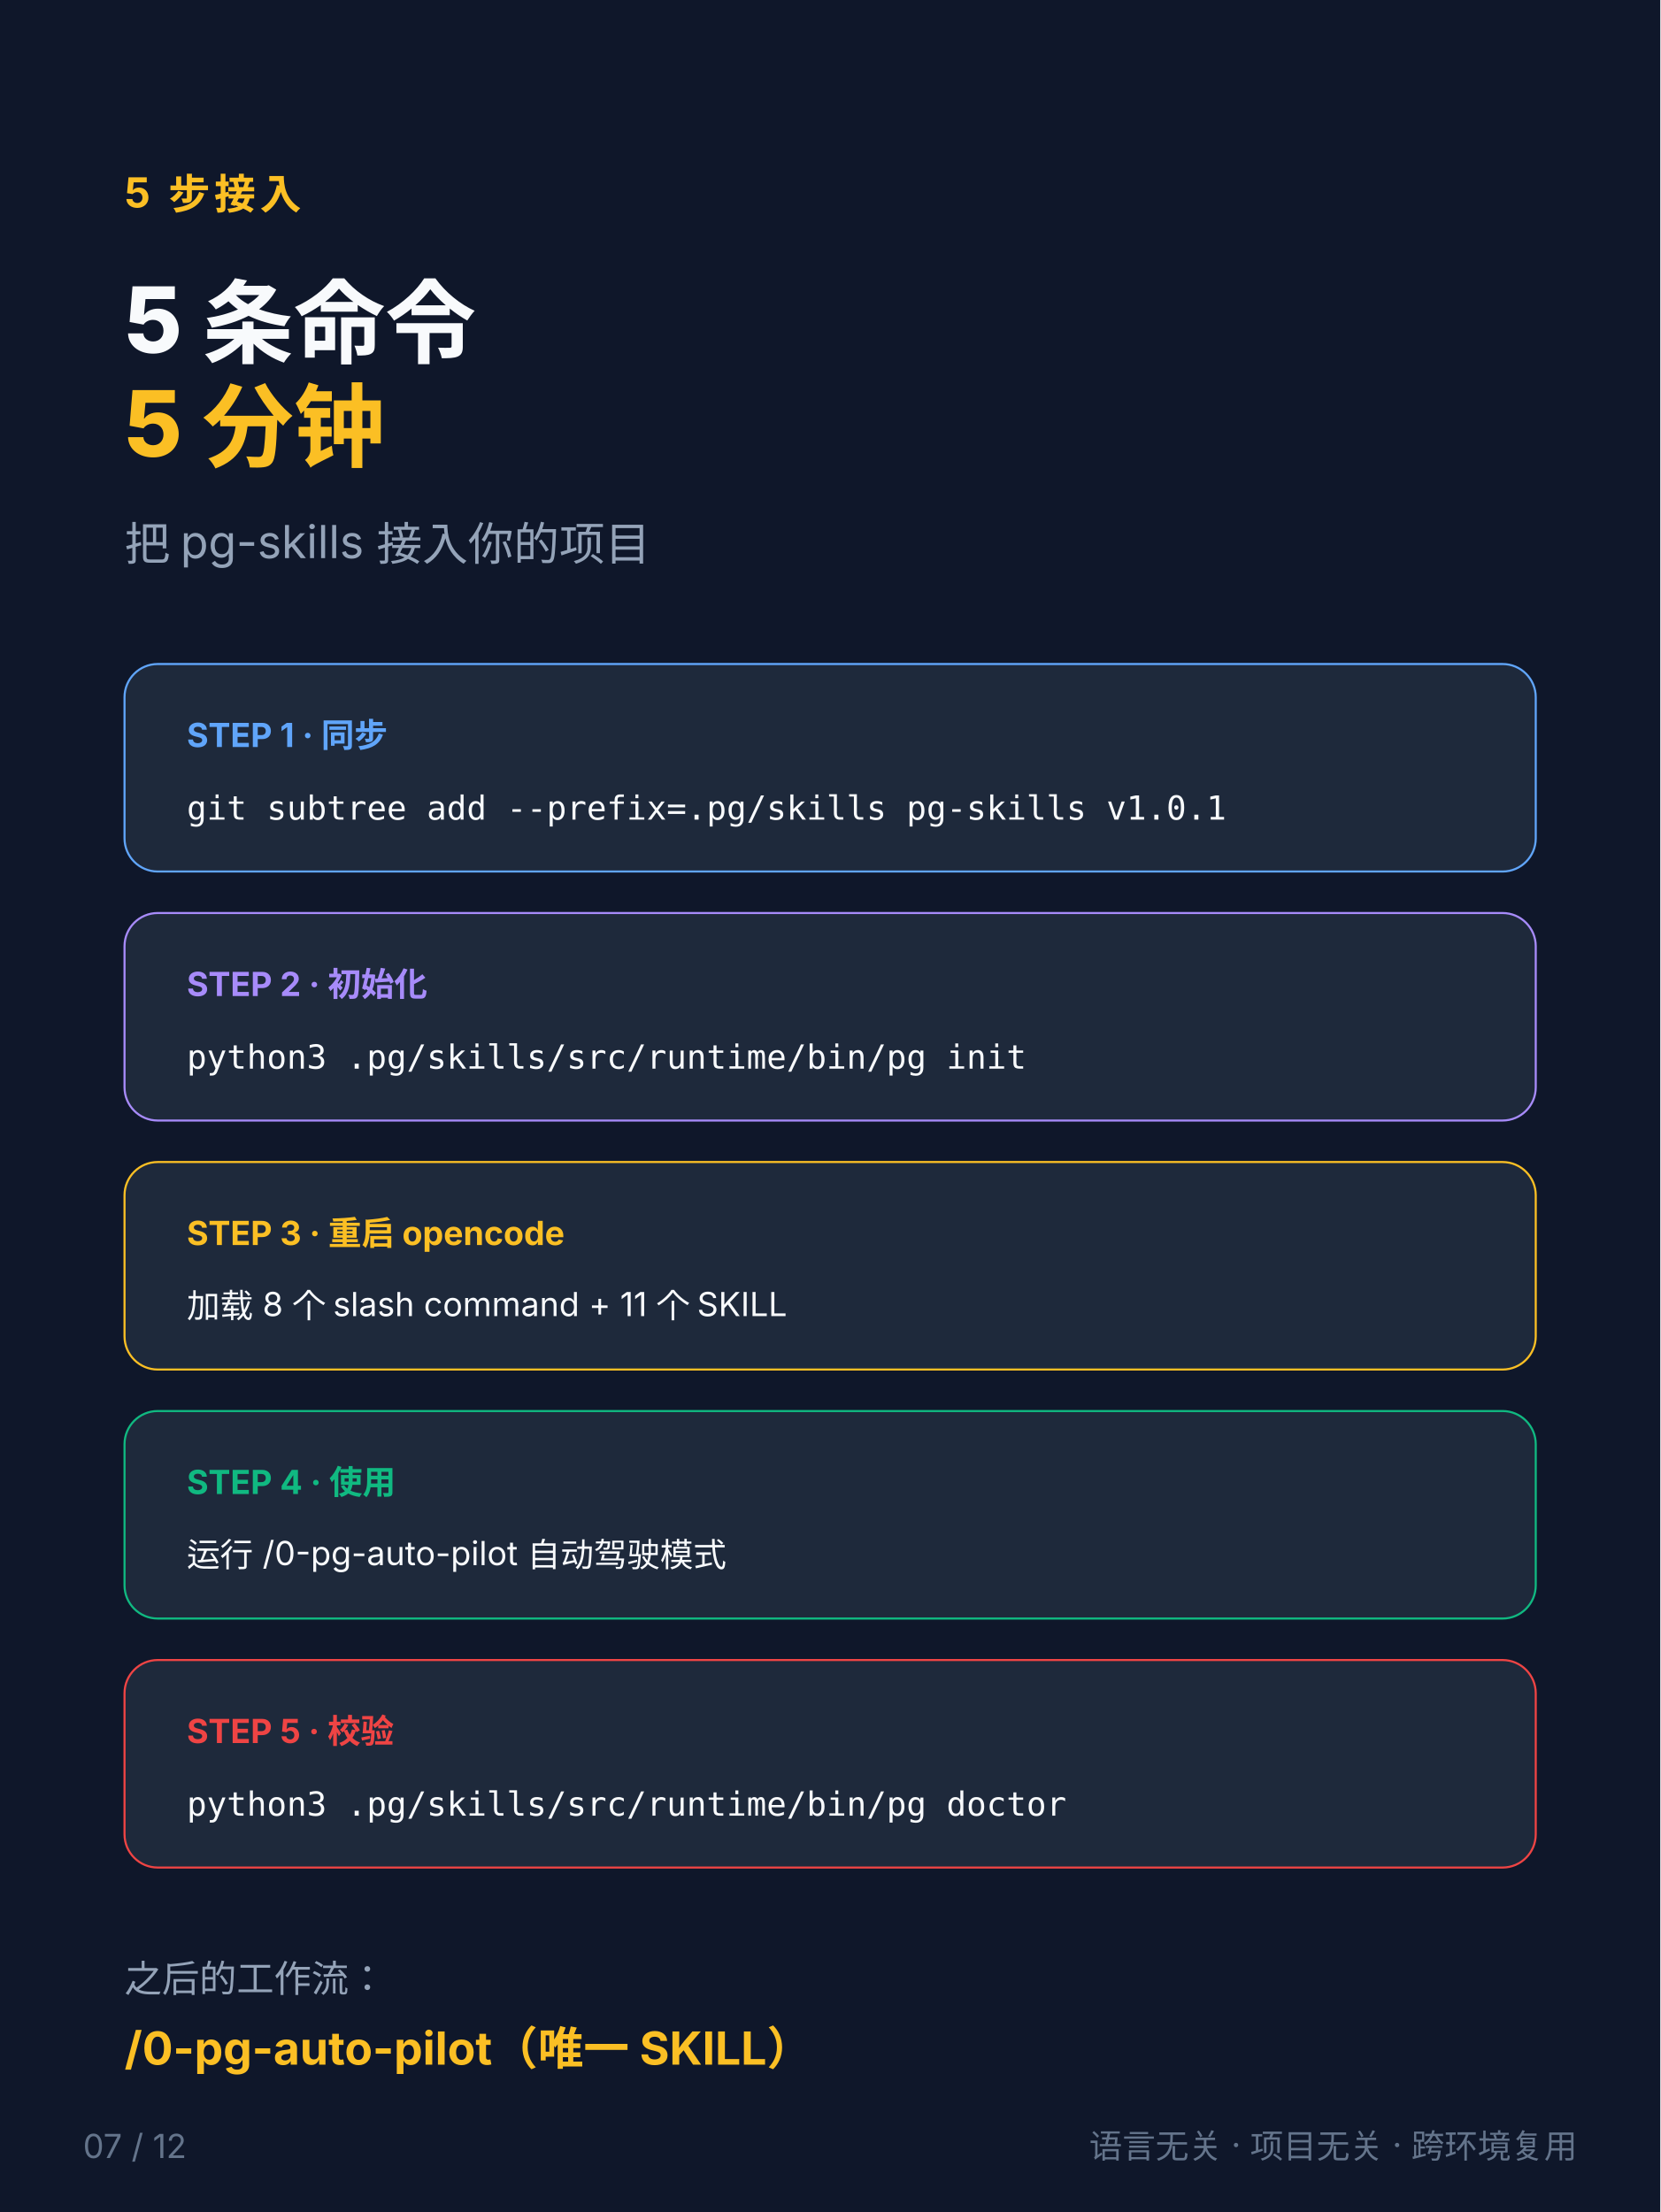
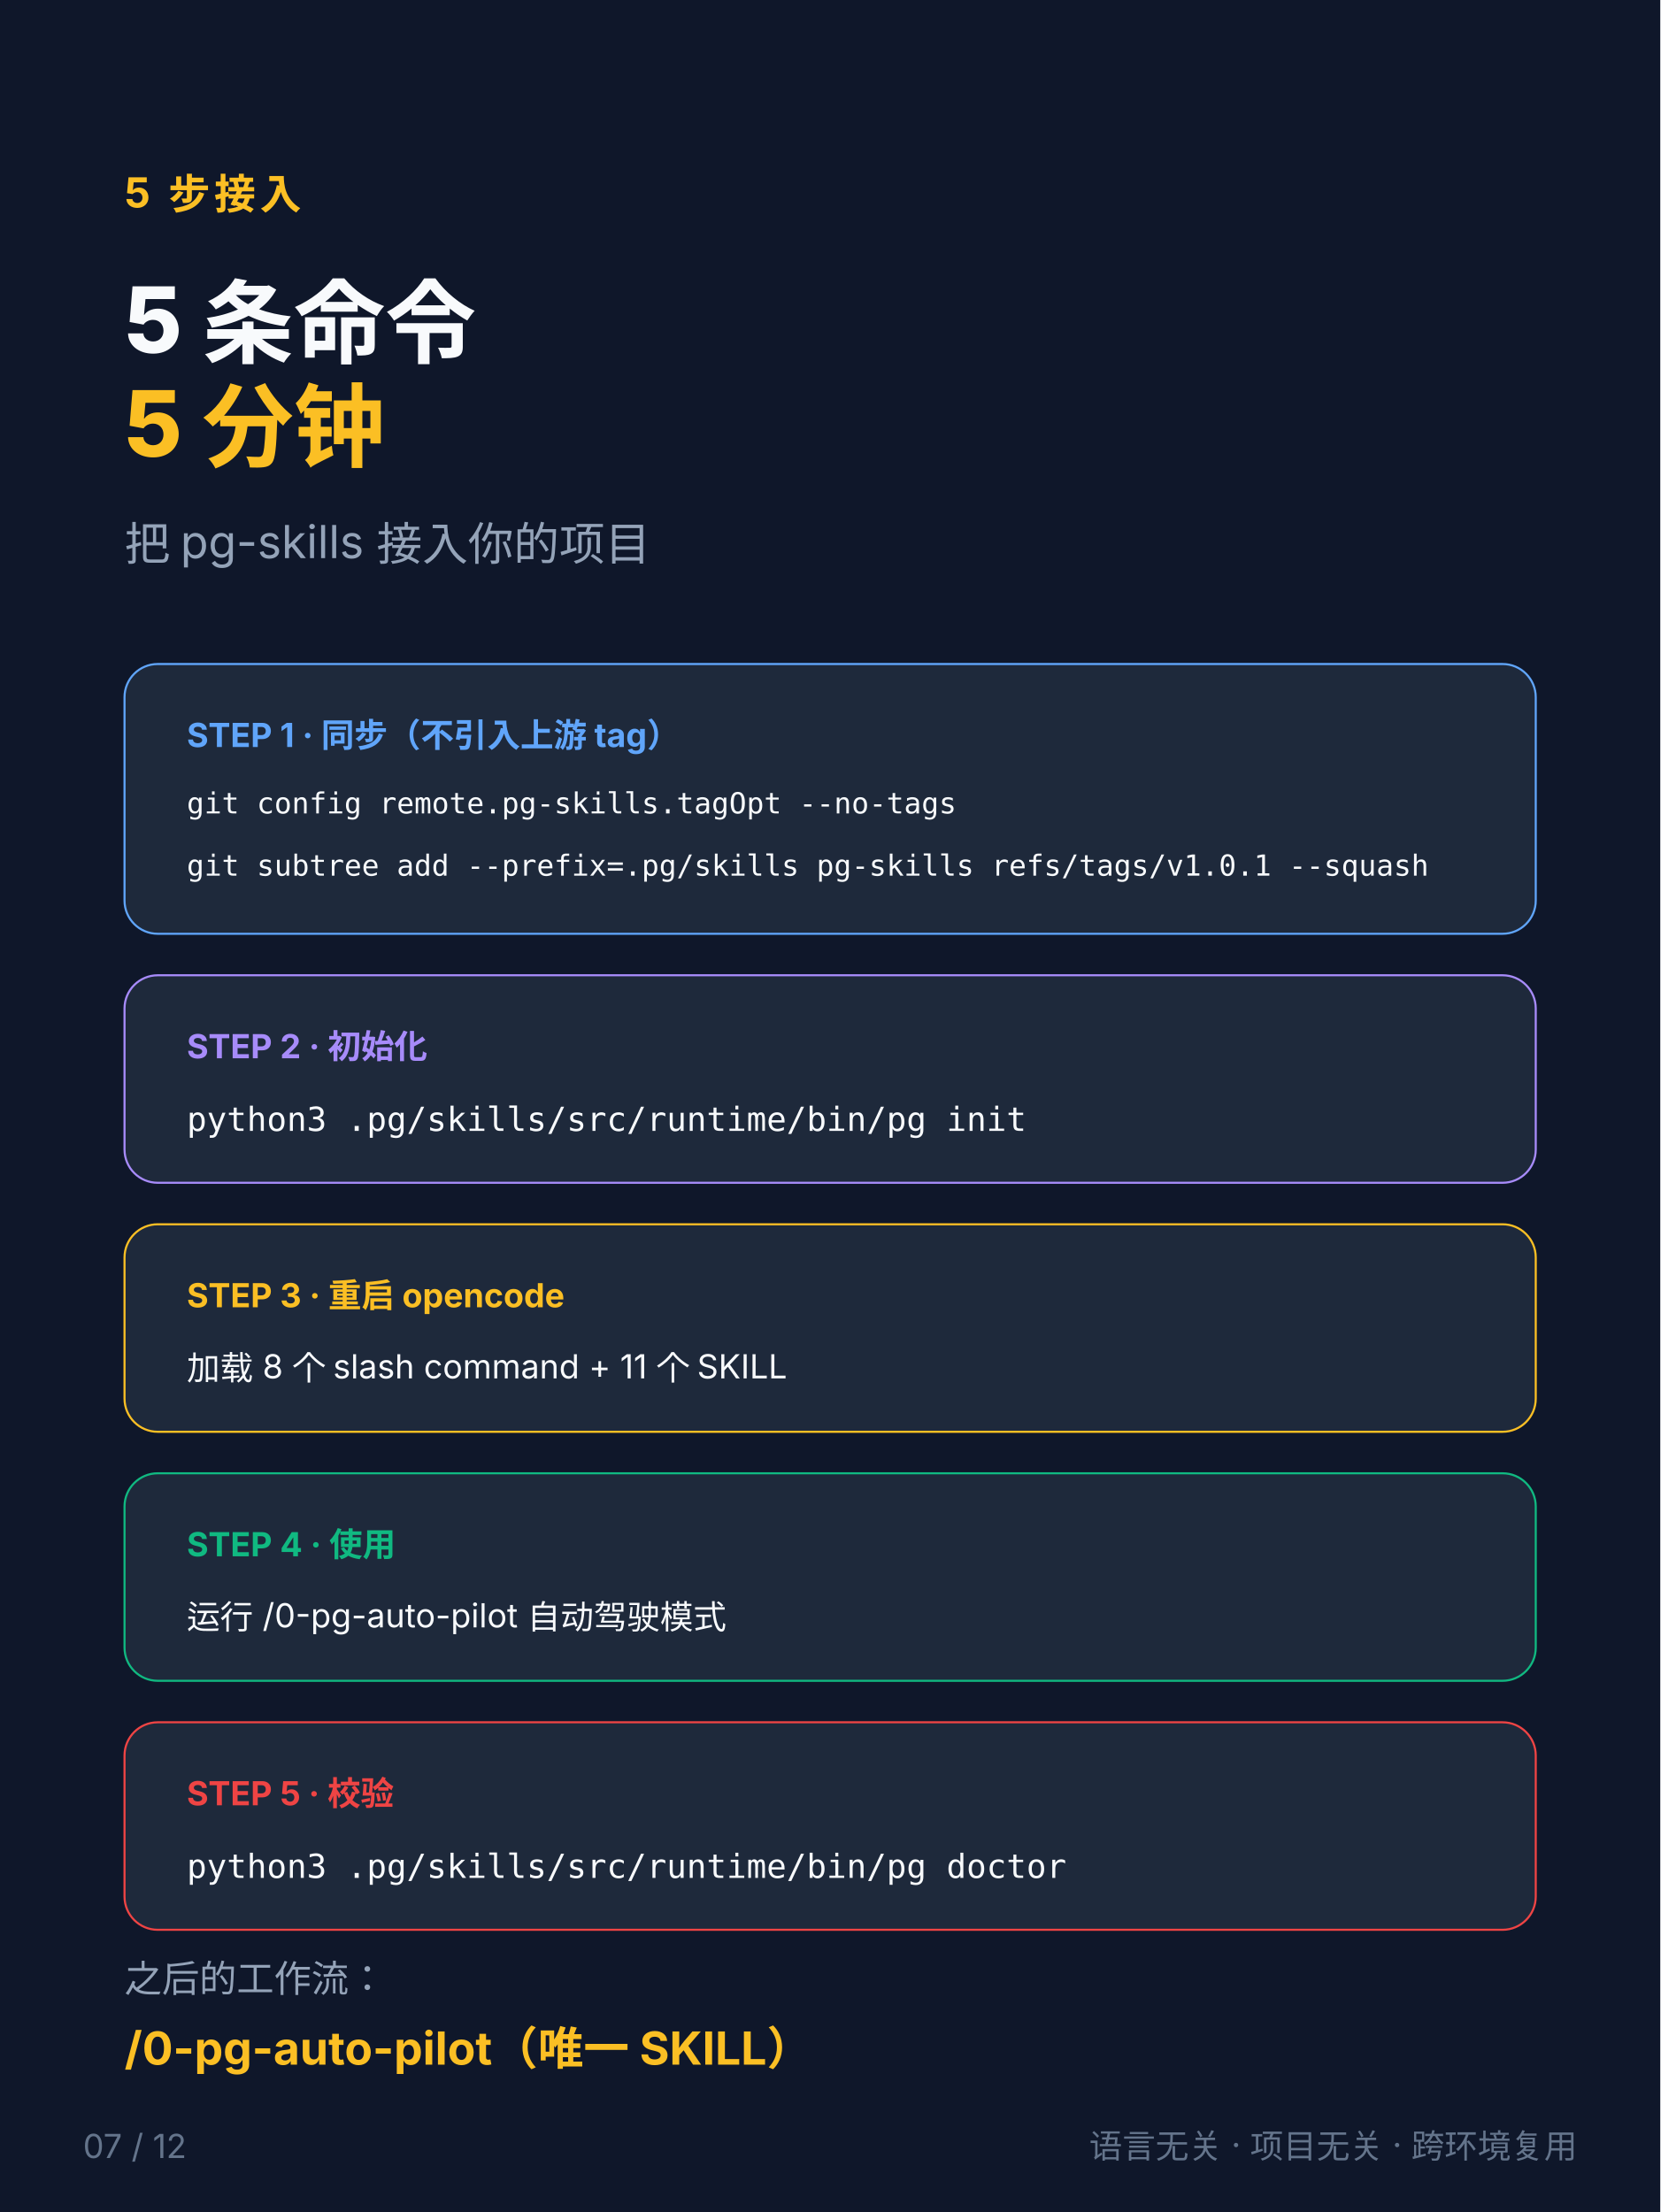
<svg xmlns="http://www.w3.org/2000/svg" viewBox="0 0 800 1066" width="800" height="1066" font-family="-apple-system, BlinkMacSystemFont, 'PingFang SC', 'Noto Sans SC', sans-serif">
  <rect width="800" height="1066" fill="#0f172a" />
  <text x="60" y="100" font-size="20" font-weight="700" fill="#fbbf24" letter-spacing="2">5 步接入</text>
  <text x="60" y="170" font-size="44" font-weight="800" fill="#f8fafc">5 条命令</text>
  <text x="60" y="220" font-size="44" font-weight="800" fill="#fbbf24">5 分钟</text>
  <text x="60" y="270" font-size="22" fill="#94a3b8">把 pg-skills 接入你的项目</text>
  <g transform="translate(60 320)">
-     <rect width="680" height="100" rx="16" fill="#1e293b" stroke="#60a5fa" />
-     <text x="30" y="40" font-size="16" font-weight="700" fill="#60a5fa">STEP 1 · 同步</text>
-     <text x="30" y="75" font-size="16" fill="#f8fafc" font-family="ui-monospace, monospace">git subtree add --prefix=.pg/skills pg-skills v1.0.1</text>
+     <rect width="680" height="130" rx="16" fill="#1e293b" stroke="#60a5fa" />
+     <text x="30" y="40" font-size="16" font-weight="700" fill="#60a5fa">STEP 1 · 同步（不引入上游 tag）</text>
+     <text x="30" y="72" font-size="14" fill="#f8fafc" font-family="ui-monospace, monospace">git config remote.pg-skills.tagOpt --no-tags</text>
+     <text x="30" y="102" font-size="14" fill="#f8fafc" font-family="ui-monospace, monospace">git subtree add --prefix=.pg/skills pg-skills refs/tags/v1.0.1 --squash</text>
  </g>
-   <g transform="translate(60 440)">
+   <g transform="translate(60 470)">
    <rect width="680" height="100" rx="16" fill="#1e293b" stroke="#a78bfa" />
    <text x="30" y="40" font-size="16" font-weight="700" fill="#a78bfa">STEP 2 · 初始化</text>
    <text x="30" y="75" font-size="16" fill="#f8fafc" font-family="ui-monospace, monospace">python3 .pg/skills/src/runtime/bin/pg init</text>
  </g>
-   <g transform="translate(60 560)">
+   <g transform="translate(60 590)">
    <rect width="680" height="100" rx="16" fill="#1e293b" stroke="#fbbf24" />
    <text x="30" y="40" font-size="16" font-weight="700" fill="#fbbf24">STEP 3 · 重启 opencode</text>
    <text x="30" y="75" font-size="16" fill="#f8fafc">加载 8 个 slash command + 11 个 SKILL</text>
  </g>
-   <g transform="translate(60 680)">
+   <g transform="translate(60 710)">
    <rect width="680" height="100" rx="16" fill="#1e293b" stroke="#10b981" />
    <text x="30" y="40" font-size="16" font-weight="700" fill="#10b981">STEP 4 · 使用</text>
    <text x="30" y="75" font-size="16" fill="#f8fafc">运行 /0-pg-auto-pilot 自动驾驶模式</text>
  </g>
-   <g transform="translate(60 800)">
+   <g transform="translate(60 830)">
    <rect width="680" height="100" rx="16" fill="#1e293b" stroke="#ef4444" />
    <text x="30" y="40" font-size="16" font-weight="700" fill="#ef4444">STEP 5 · 校验</text>
    <text x="30" y="75" font-size="16" fill="#f8fafc" font-family="ui-monospace, monospace">python3 .pg/skills/src/runtime/bin/pg doctor</text>
  </g>
  <text x="60" y="960" font-size="18" fill="#94a3b8">之后的工作流：</text>
  <text x="60" y="995" text-anchor="start" font-size="22" font-weight="700" fill="#fbbf24">/0-pg-auto-pilot（唯一 SKILL）</text>
  <text x="40" y="1040" font-size="16" fill="#64748b">07 / 12</text>
  <text x="760" y="1040" text-anchor="end" font-size="16" fill="#64748b">语言无关 · 项目无关 · 跨环境复用</text>
</svg>
